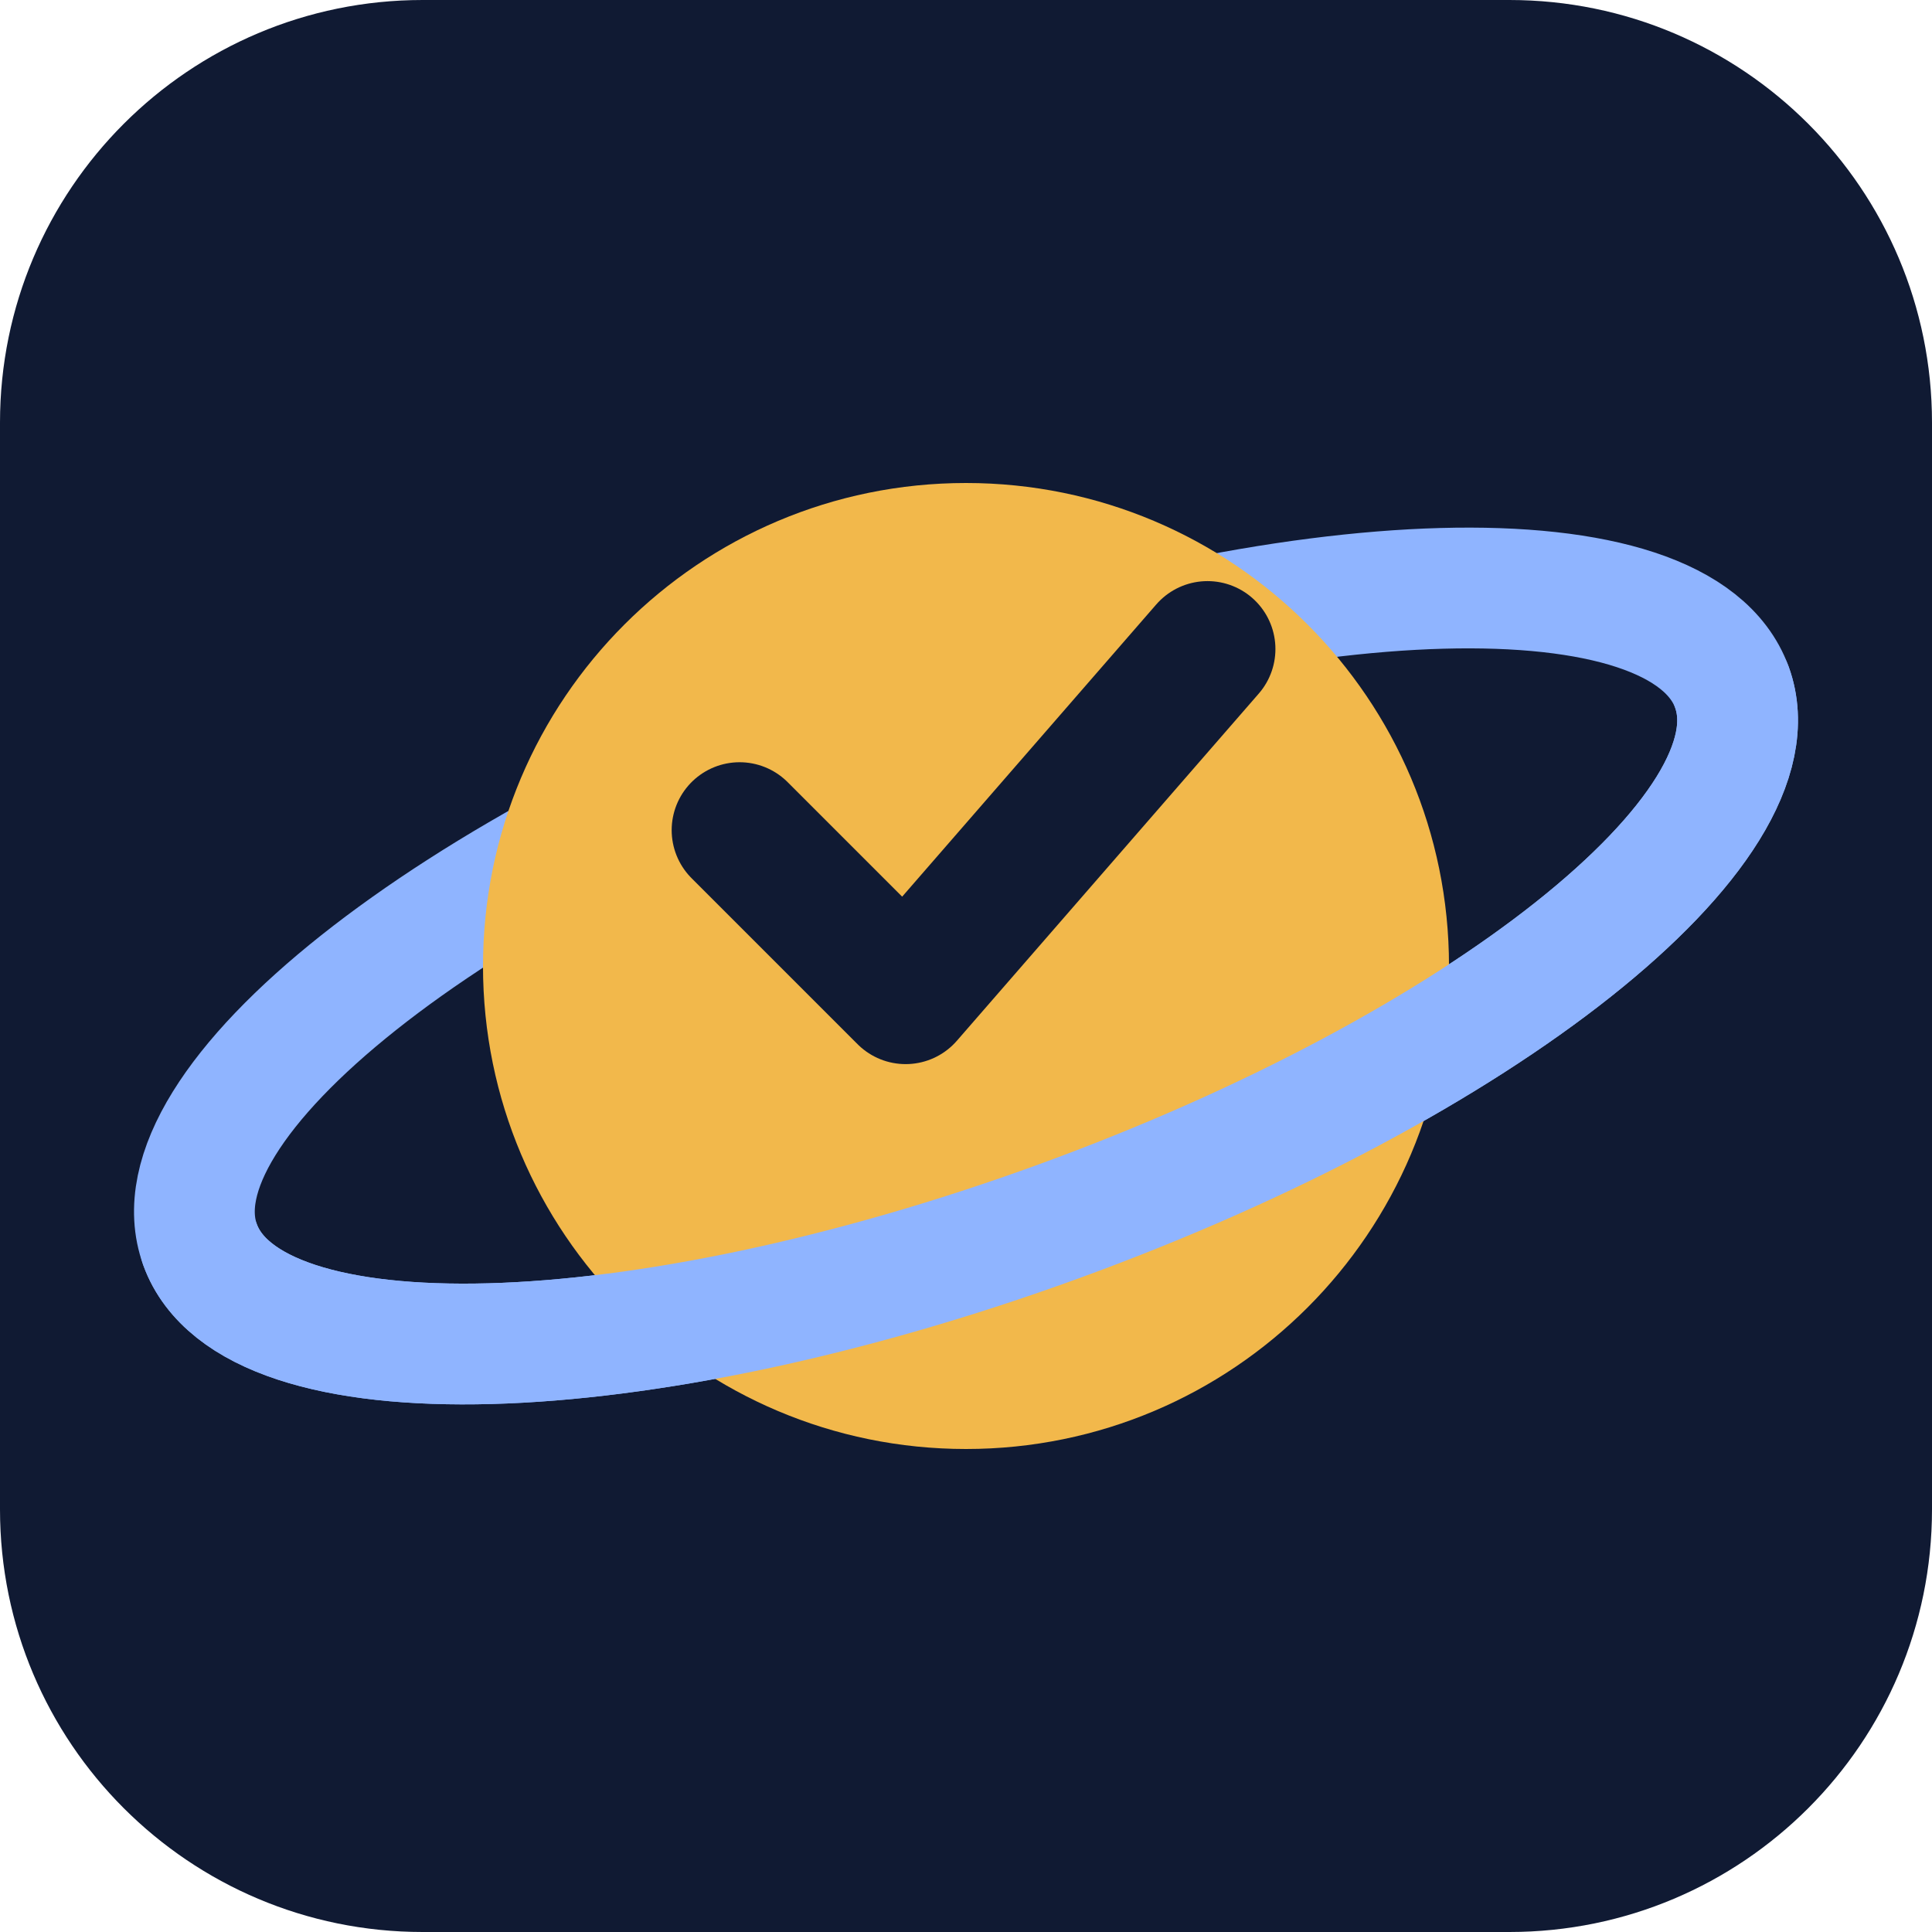
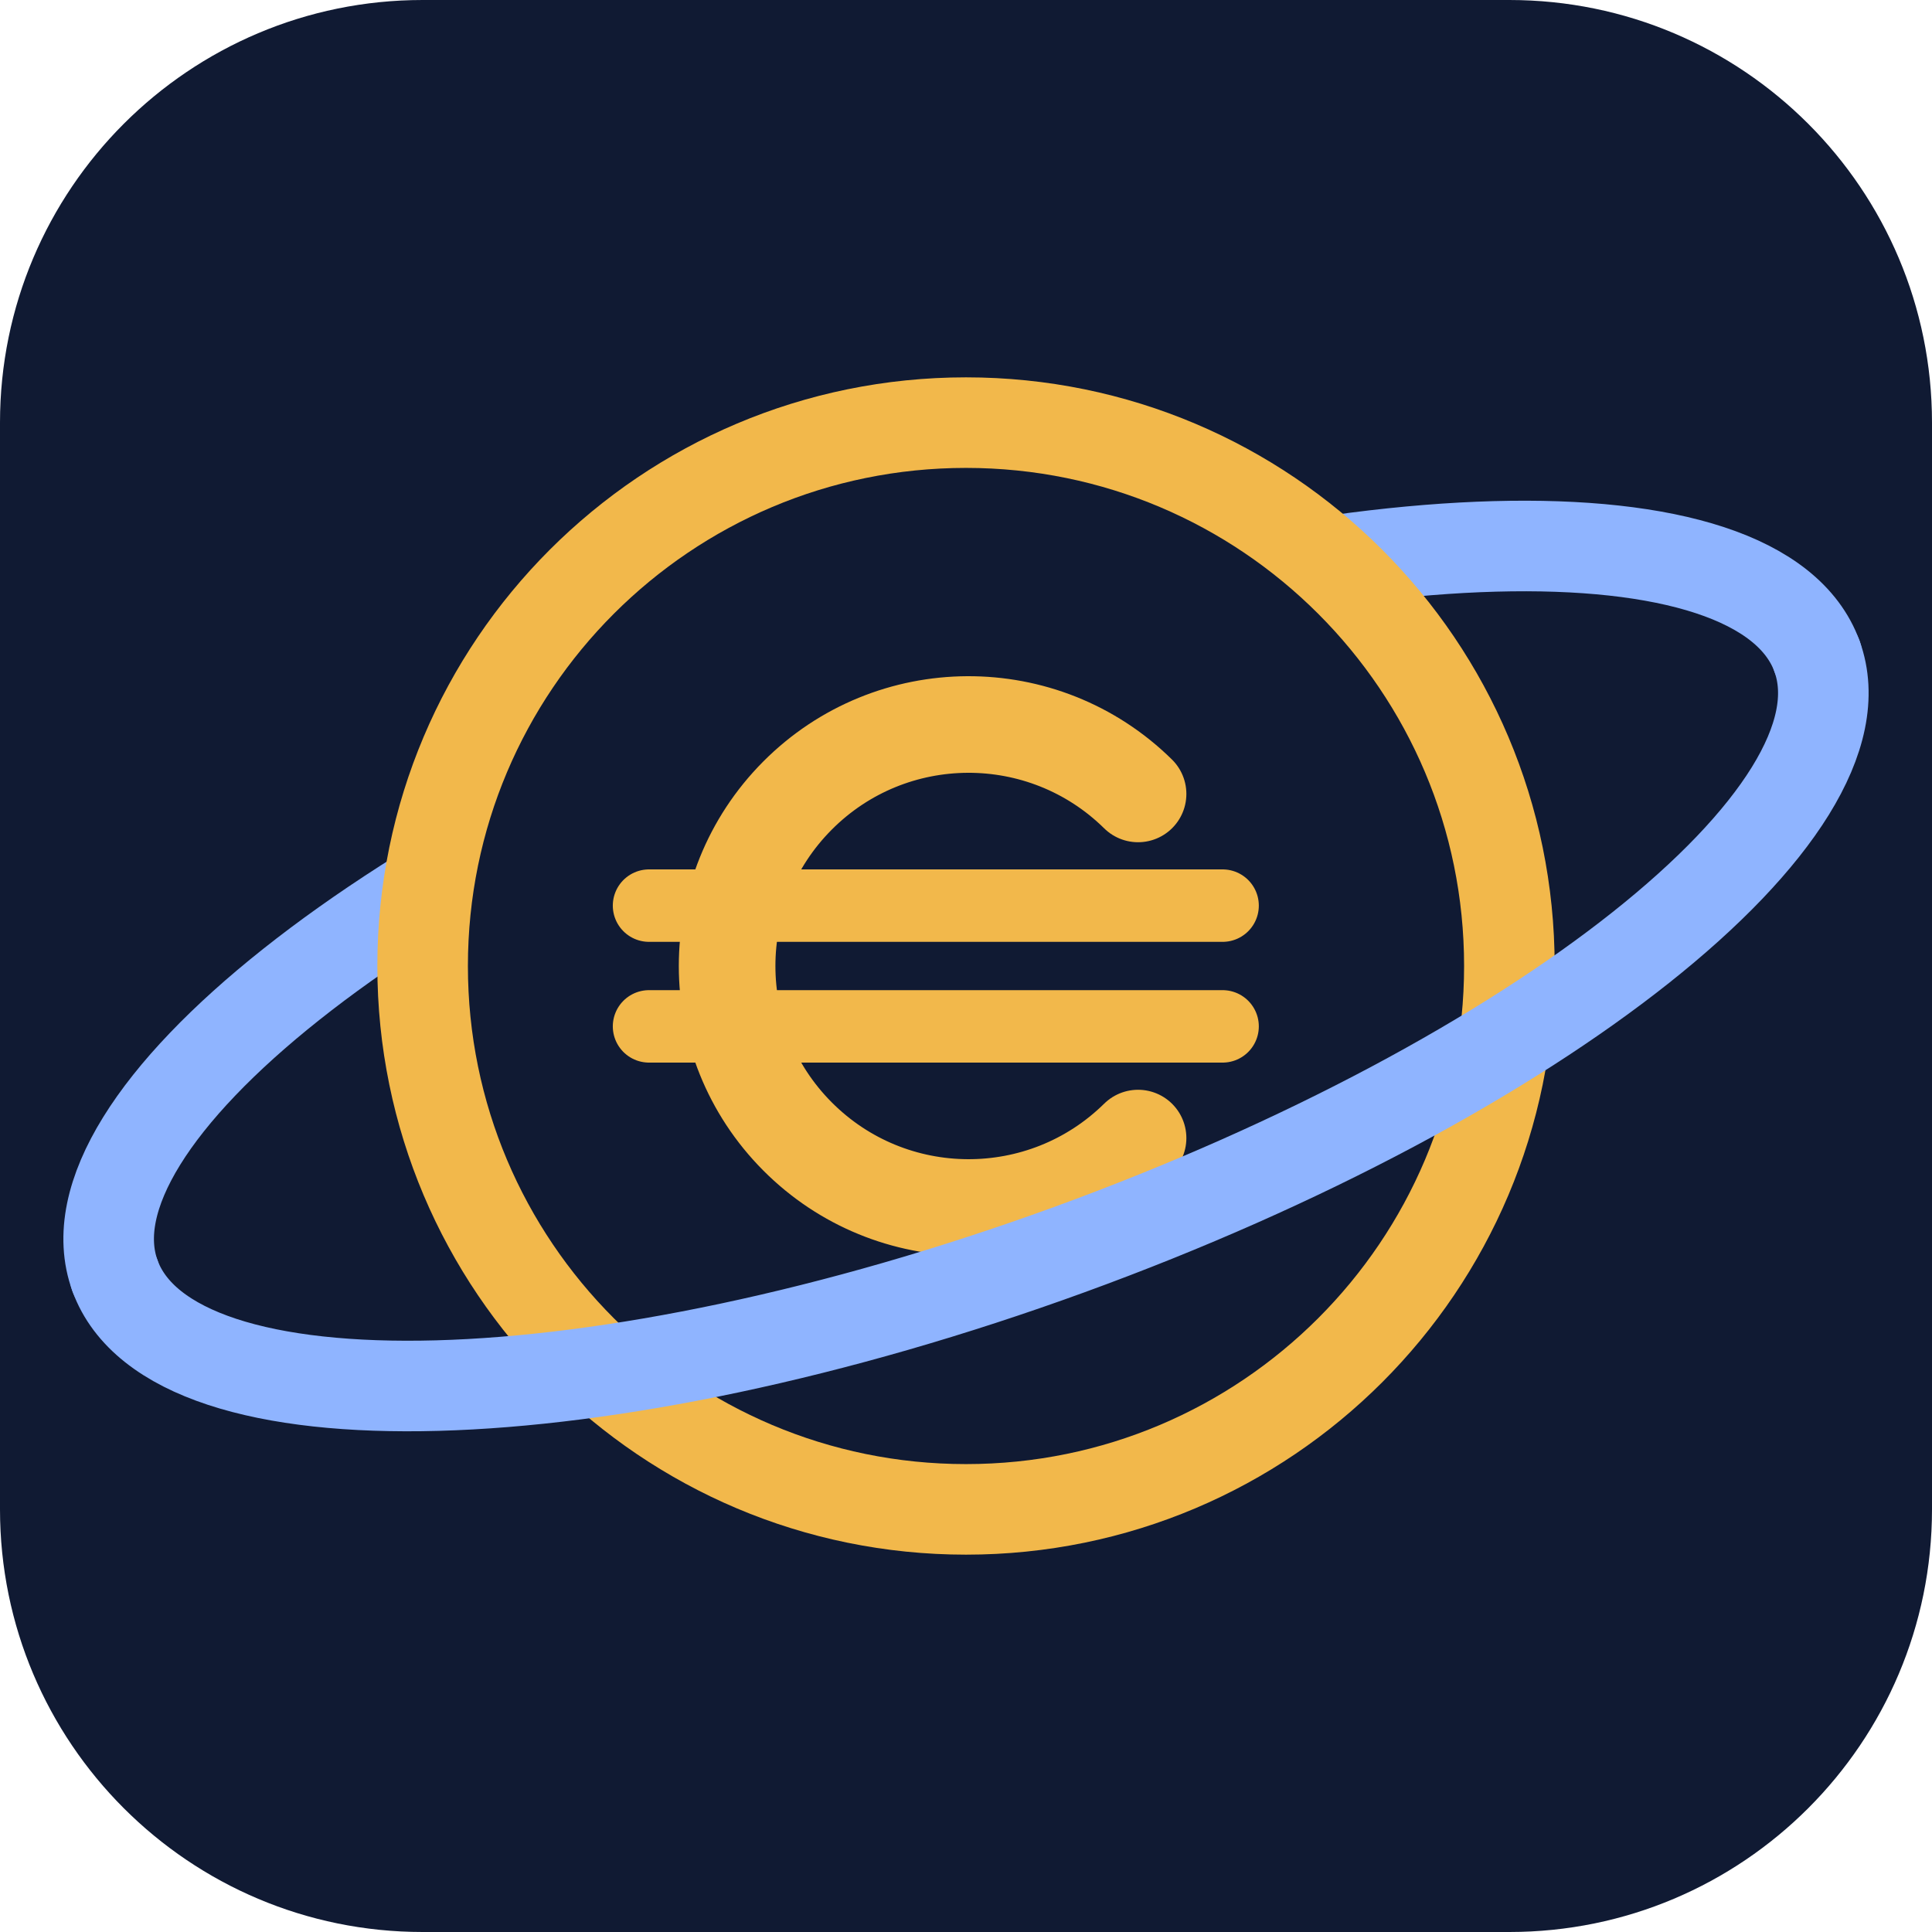
<svg xmlns="http://www.w3.org/2000/svg" viewBox="0 0 64 64" role="img" aria-label="PrUn Galactic Credit Bureau">
  <rect width="64" height="64" rx="14" fill="#101a33" />
-   <ellipse cx="32" cy="32" rx="27" ry="9" transform="rotate(-20 32 32)" fill="none" stroke="#8fb4ff" stroke-width="4" />
-   <circle cx="32" cy="32" r="16" fill="#f2b84b" />
-   <path d="M24.5 27.5l5.5 5.5 10-11.5" fill="none" stroke="#101a33" stroke-width="4.5" stroke-linecap="round" stroke-linejoin="round" />
-   <path d="M5 32A27 9 0 0 0 59 32" transform="rotate(-20 32 32)" fill="none" stroke="#8fb4ff" stroke-width="4" stroke-linecap="round" />
+   <g fill="none" stroke-linecap="round">
+     <path d="M62 32A30 10 0 0 0 2 32" transform="rotate(-20 32 32)" stroke="#8fb4ff" stroke-width="3" />
+     <circle cx="32" cy="32" r="18" fill="#101a33" stroke="#f2b84b" stroke-width="3" />
+     <path d="M37.7 26.3A8 8 0 1 0 37.7 37.7" stroke="#f2b84b" stroke-width="3.2" />
+     <path d="M21.5 30h19M21.5 34h19" stroke="#f2b84b" stroke-width="2.4" />
+     <path d="M2 32A30 10 0 0 0 62 32" transform="rotate(-20 32 32)" stroke="#8fb4ff" stroke-width="3" />
+   </g>
</svg>
